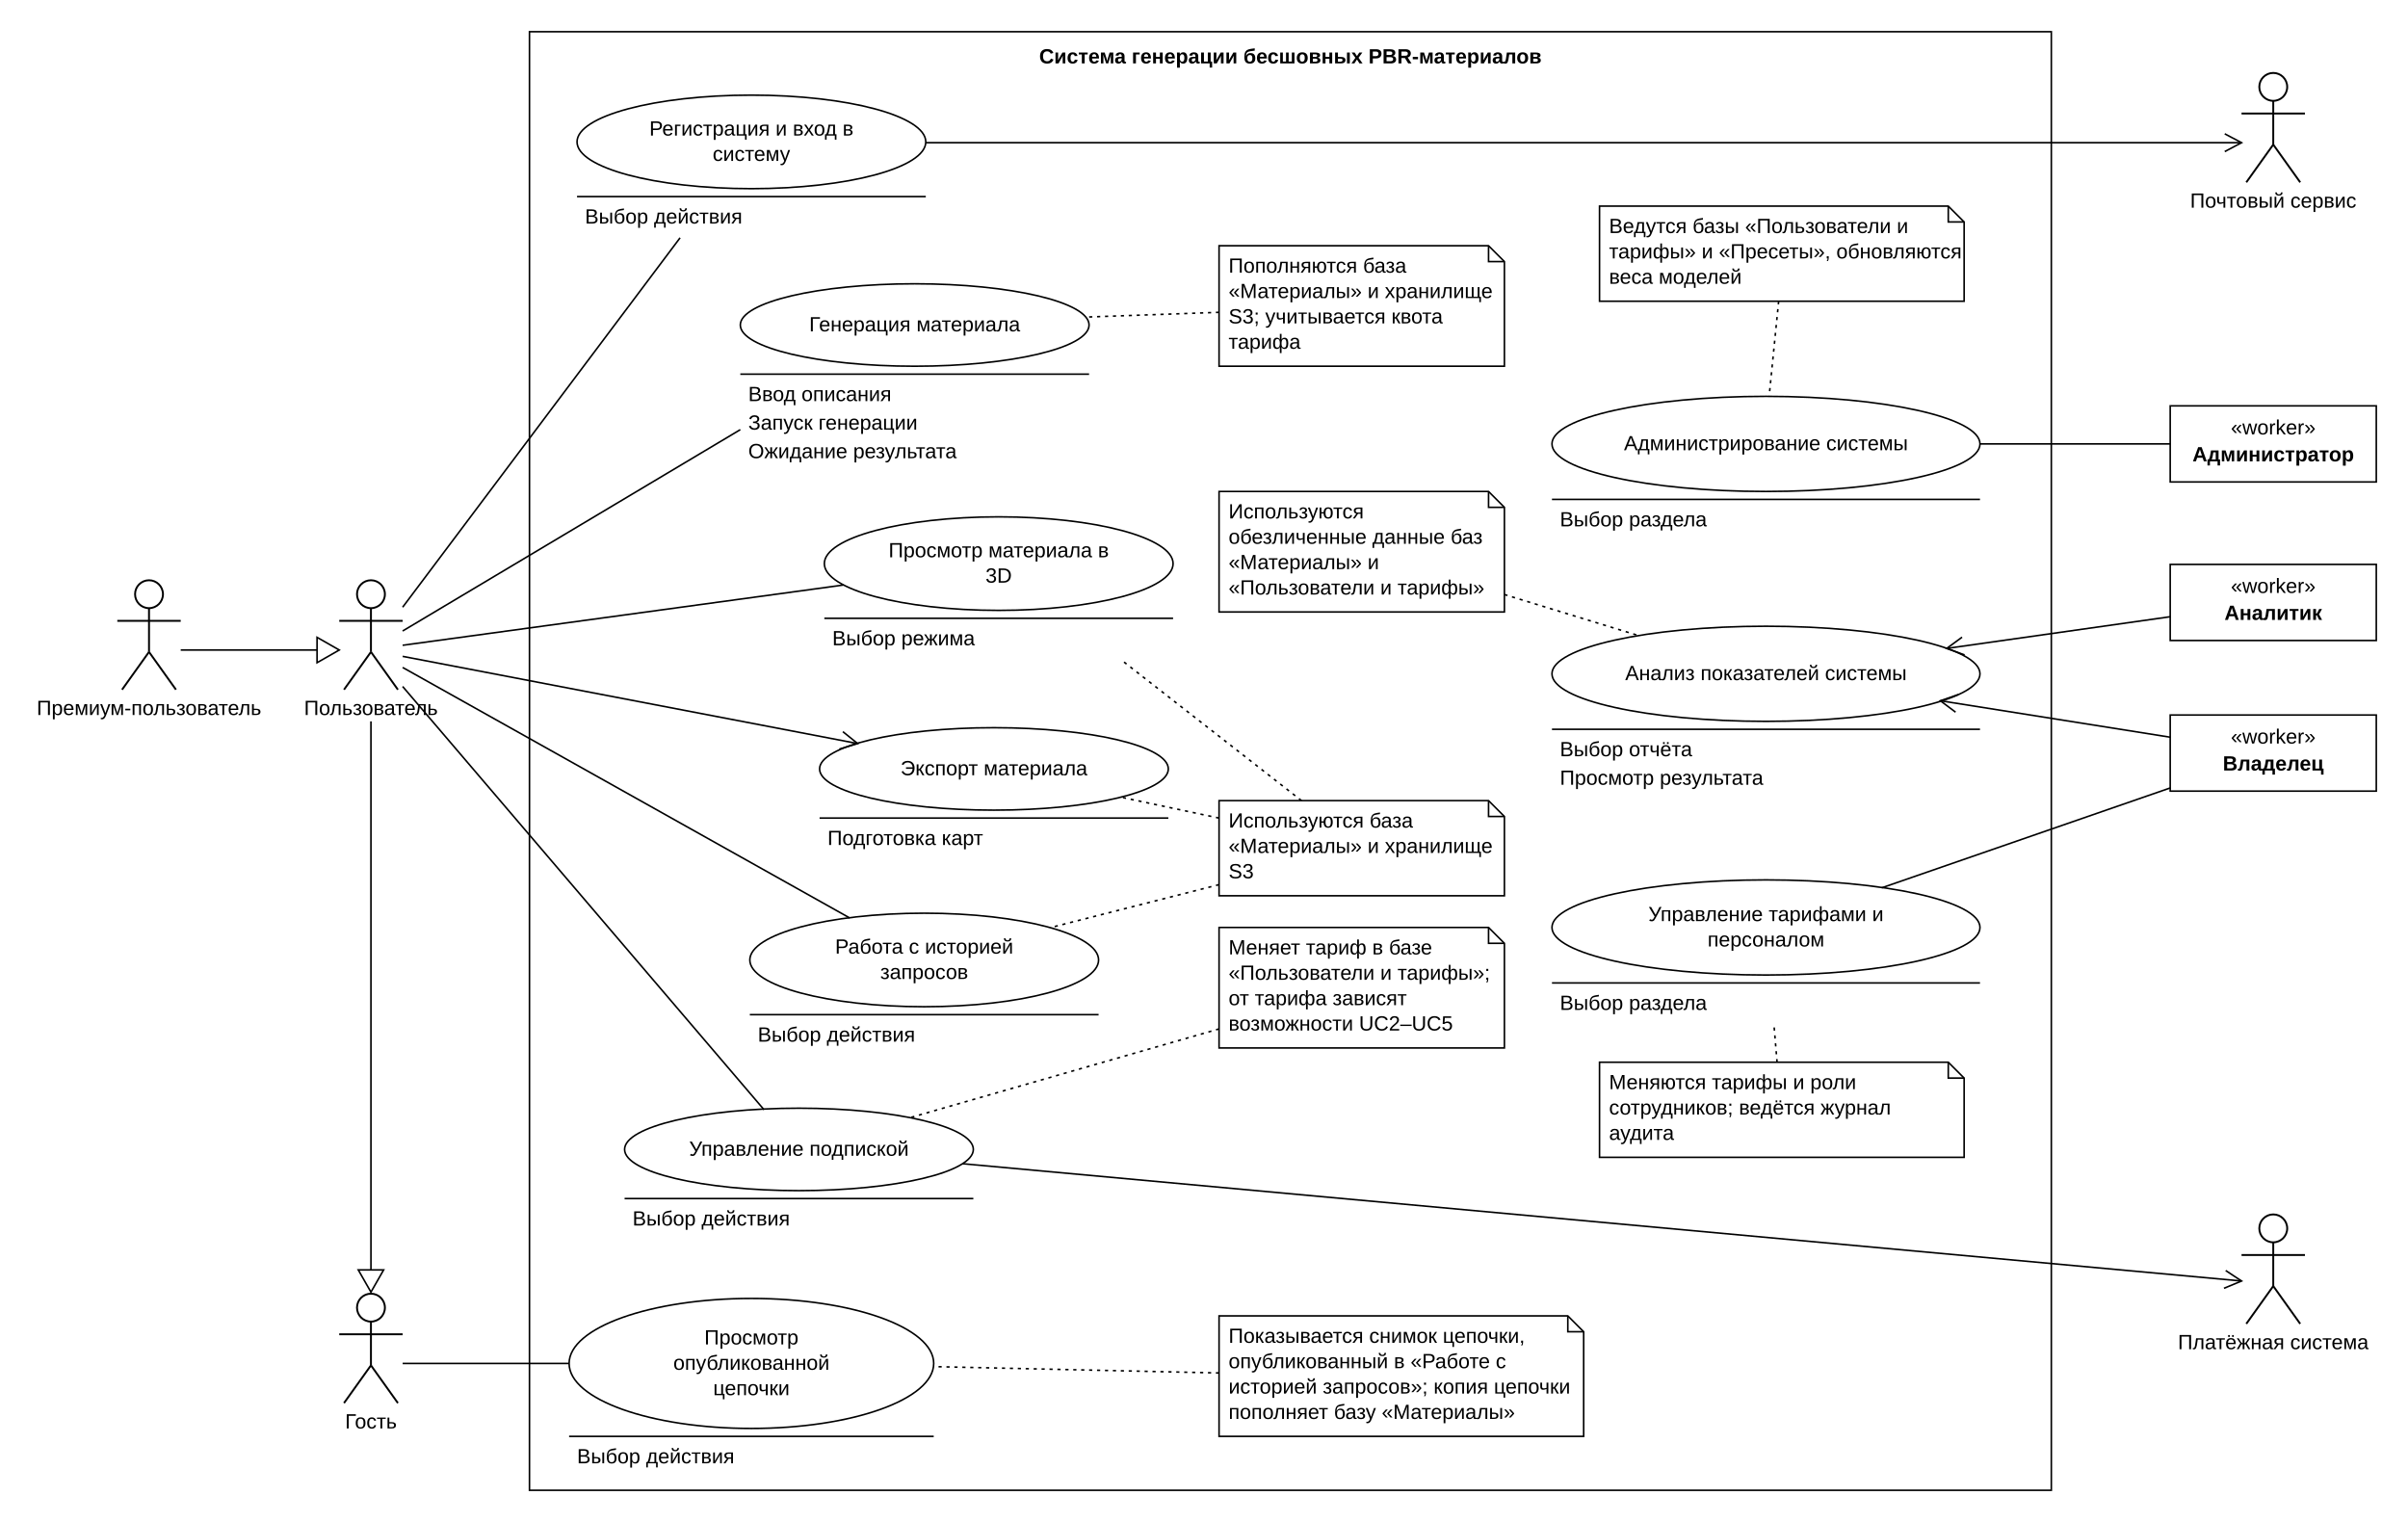
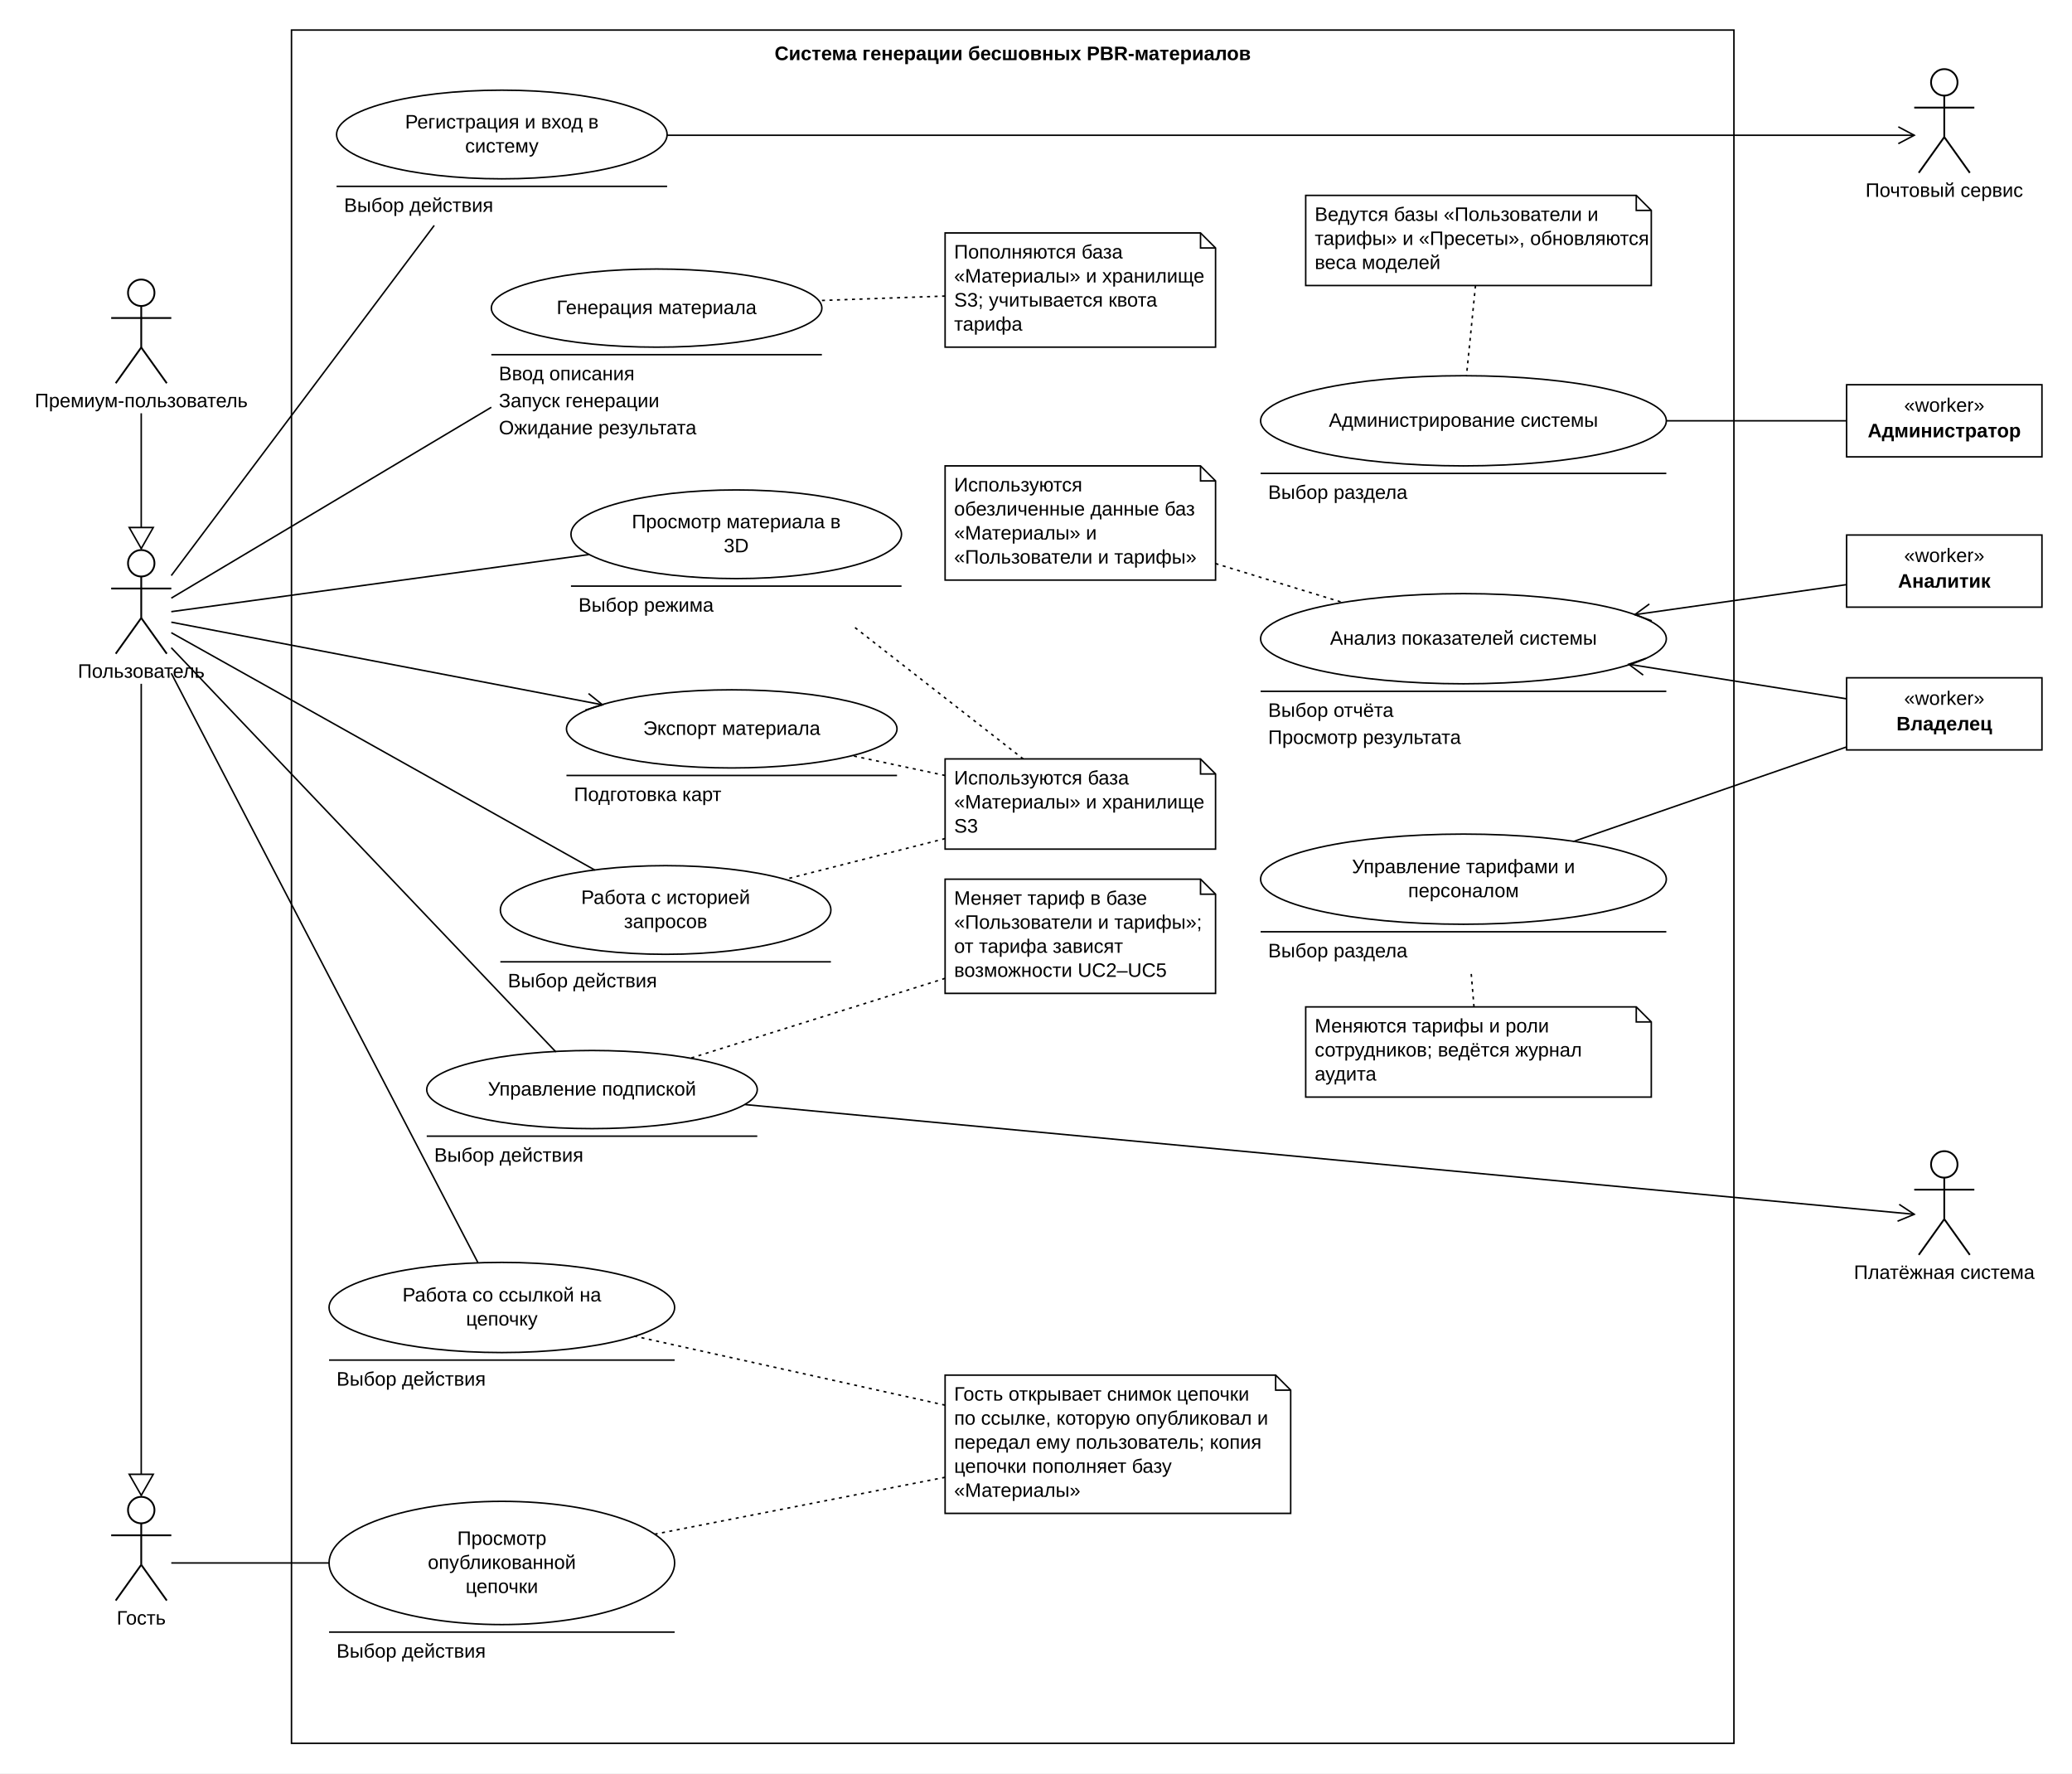
- <svg xmlns="http://www.w3.org/2000/svg" width="1519" height="960" viewBox="-34 20 1519 960">
-   <rect x="-34" y="20" width="1519" height="960" fill="#fff" />
-   <rect x="300" y="40" width="960" height="920" fill="#fff" stroke="#000" />
+ <svg xmlns="http://www.w3.org/2000/svg" width="1379" height="1180" viewBox="106 20 1379 1180">
+   <rect x="106" y="20" width="1379" height="1180" fill="#fff" />
+   <rect x="300" y="40" width="960" height="1140" fill="#fff" stroke="#000" />
  <text x="780.0" y="60.0" font-family="Arial, Helvetica, sans-serif" font-size="13" text-anchor="middle" font-weight="bold" font-style="normal" fill="#000">Система генерации бесшовных PBR-материалов</text>
  <ellipse cx="440.0" cy="109.5" rx="110.0" ry="29.5" fill="#fff" stroke="#000" />
  <text x="440.0" y="105.5" font-family="Arial, Helvetica, sans-serif" font-size="13" text-anchor="middle" font-weight="normal" font-style="normal" fill="#000">Регистрация и вход в</text>
  <text x="440.0" y="121.5" font-family="Arial, Helvetica, sans-serif" font-size="13" text-anchor="middle" font-weight="normal" font-style="normal" fill="#000">систему</text>
  <line x1="330" y1="144" x2="550" y2="144" stroke="#000" />
  <text x="335.0" y="161.0" font-family="Arial, Helvetica, sans-serif" font-size="13" text-anchor="start" font-weight="normal" font-style="normal" fill="#000">Выбор действия</text>
  <ellipse cx="543.0" cy="225.0" rx="110.0" ry="26.0" fill="#fff" stroke="#000" />
  <text x="543.0" y="229.0" font-family="Arial, Helvetica, sans-serif" font-size="13" text-anchor="middle" font-weight="normal" font-style="normal" fill="#000">Генерация материала</text>
  <line x1="433" y1="256" x2="653" y2="256" stroke="#000" />
  <text x="438.0" y="273.0" font-family="Arial, Helvetica, sans-serif" font-size="13" text-anchor="start" font-weight="normal" font-style="normal" fill="#000">Ввод описания</text>
  <text x="438.0" y="291.0" font-family="Arial, Helvetica, sans-serif" font-size="13" text-anchor="start" font-weight="normal" font-style="normal" fill="#000">Запуск генерации</text>
  <text x="438.0" y="309.0" font-family="Arial, Helvetica, sans-serif" font-size="13" text-anchor="start" font-weight="normal" font-style="normal" fill="#000">Ожидание результата</text>
  <ellipse cx="596.0" cy="375.5" rx="110.0" ry="29.5" fill="#fff" stroke="#000" />
  <text x="596.0" y="371.5" font-family="Arial, Helvetica, sans-serif" font-size="13" text-anchor="middle" font-weight="normal" font-style="normal" fill="#000">Просмотр материала в</text>
  <text x="596.0" y="387.5" font-family="Arial, Helvetica, sans-serif" font-size="13" text-anchor="middle" font-weight="normal" font-style="normal" fill="#000">3D</text>
  <line x1="486" y1="410" x2="706" y2="410" stroke="#000" />
  <text x="491.0" y="427.0" font-family="Arial, Helvetica, sans-serif" font-size="13" text-anchor="start" font-weight="normal" font-style="normal" fill="#000">Выбор режима</text>
  <ellipse cx="593.0" cy="505.0" rx="110.0" ry="26.0" fill="#fff" stroke="#000" />
  <text x="593.0" y="509.0" font-family="Arial, Helvetica, sans-serif" font-size="13" text-anchor="middle" font-weight="normal" font-style="normal" fill="#000">Экспорт материала</text>
  <line x1="483" y1="536" x2="703" y2="536" stroke="#000" />
  <text x="488.0" y="553.0" font-family="Arial, Helvetica, sans-serif" font-size="13" text-anchor="start" font-weight="normal" font-style="normal" fill="#000">Подготовка карт</text>
  <ellipse cx="549.0" cy="625.5" rx="110.0" ry="29.5" fill="#fff" stroke="#000" />
  <text x="549.0" y="621.5" font-family="Arial, Helvetica, sans-serif" font-size="13" text-anchor="middle" font-weight="normal" font-style="normal" fill="#000">Работа с историей</text>
  <text x="549.0" y="637.5" font-family="Arial, Helvetica, sans-serif" font-size="13" text-anchor="middle" font-weight="normal" font-style="normal" fill="#000">запросов</text>
  <line x1="439" y1="660" x2="659" y2="660" stroke="#000" />
  <text x="444.0" y="677.0" font-family="Arial, Helvetica, sans-serif" font-size="13" text-anchor="start" font-weight="normal" font-style="normal" fill="#000">Выбор действия</text>
-   <ellipse cx="470.0" cy="745.0" rx="110.0" ry="26.0" fill="#fff" stroke="#000" />
-   <text x="470.0" y="749.0" font-family="Arial, Helvetica, sans-serif" font-size="13" text-anchor="middle" font-weight="normal" font-style="normal" fill="#000">Управление подпиской</text>
-   <line x1="360" y1="776" x2="580" y2="776" stroke="#000" />
-   <text x="365.0" y="793.0" font-family="Arial, Helvetica, sans-serif" font-size="13" text-anchor="start" font-weight="normal" font-style="normal" fill="#000">Выбор действия</text>
+   <ellipse cx="500.0" cy="745.0" rx="110.0" ry="26.0" fill="#fff" stroke="#000" />
+   <text x="500.0" y="749.0" font-family="Arial, Helvetica, sans-serif" font-size="13" text-anchor="middle" font-weight="normal" font-style="normal" fill="#000">Управление подпиской</text>
+   <line x1="390" y1="776" x2="610" y2="776" stroke="#000" />
+   <text x="395.0" y="793.0" font-family="Arial, Helvetica, sans-serif" font-size="13" text-anchor="start" font-weight="normal" font-style="normal" fill="#000">Выбор действия</text>
+   <ellipse cx="440.0" cy="890.0" rx="115.0" ry="30.0" fill="#fff" stroke="#000" />
+   <text x="440.0" y="886.0" font-family="Arial, Helvetica, sans-serif" font-size="13" text-anchor="middle" font-weight="normal" font-style="normal" fill="#000">Работа со ссылкой на</text>
+   <text x="440.0" y="902.0" font-family="Arial, Helvetica, sans-serif" font-size="13" text-anchor="middle" font-weight="normal" font-style="normal" fill="#000">цепочку</text>
+   <line x1="325" y1="925" x2="555" y2="925" stroke="#000" />
+   <text x="330.0" y="942.0" font-family="Arial, Helvetica, sans-serif" font-size="13" text-anchor="start" font-weight="normal" font-style="normal" fill="#000">Выбор действия</text>
  <ellipse cx="1080.0" cy="300.0" rx="135.0" ry="30.0" fill="#fff" stroke="#000" />
  <text x="1080.0" y="304.0" font-family="Arial, Helvetica, sans-serif" font-size="13" text-anchor="middle" font-weight="normal" font-style="normal" fill="#000">Администрирование системы</text>
  <line x1="945" y1="335" x2="1215" y2="335" stroke="#000" />
  <text x="950.0" y="352.0" font-family="Arial, Helvetica, sans-serif" font-size="13" text-anchor="start" font-weight="normal" font-style="normal" fill="#000">Выбор раздела</text>
  <ellipse cx="1080.0" cy="445.0" rx="135.0" ry="30.0" fill="#fff" stroke="#000" />
  <text x="1080.0" y="449.0" font-family="Arial, Helvetica, sans-serif" font-size="13" text-anchor="middle" font-weight="normal" font-style="normal" fill="#000">Анализ показателей системы</text>
  <line x1="945" y1="480" x2="1215" y2="480" stroke="#000" />
  <text x="950.0" y="497.0" font-family="Arial, Helvetica, sans-serif" font-size="13" text-anchor="start" font-weight="normal" font-style="normal" fill="#000">Выбор отчёта</text>
  <text x="950.0" y="515.0" font-family="Arial, Helvetica, sans-serif" font-size="13" text-anchor="start" font-weight="normal" font-style="normal" fill="#000">Просмотр результата</text>
  <ellipse cx="1080.0" cy="605.0" rx="135.0" ry="30.0" fill="#fff" stroke="#000" />
  <text x="1080.0" y="601.0" font-family="Arial, Helvetica, sans-serif" font-size="13" text-anchor="middle" font-weight="normal" font-style="normal" fill="#000">Управление тарифами и</text>
  <text x="1080.0" y="617.0" font-family="Arial, Helvetica, sans-serif" font-size="13" text-anchor="middle" font-weight="normal" font-style="normal" fill="#000">персоналом</text>
  <line x1="945" y1="640" x2="1215" y2="640" stroke="#000" />
  <text x="950.0" y="657.0" font-family="Arial, Helvetica, sans-serif" font-size="13" text-anchor="start" font-weight="normal" font-style="normal" fill="#000">Выбор раздела</text>
-   <ellipse cx="440.0" cy="880.0" rx="115.0" ry="41.0" fill="#fff" stroke="#000" />
-   <text x="440.0" y="868.0" font-family="Arial, Helvetica, sans-serif" font-size="13" text-anchor="middle" font-weight="normal" font-style="normal" fill="#000">Просмотр</text>
-   <text x="440.0" y="884.0" font-family="Arial, Helvetica, sans-serif" font-size="13" text-anchor="middle" font-weight="normal" font-style="normal" fill="#000">опубликованной</text>
-   <text x="440.0" y="900.0" font-family="Arial, Helvetica, sans-serif" font-size="13" text-anchor="middle" font-weight="normal" font-style="normal" fill="#000">цепочки</text>
-   <line x1="325" y1="926" x2="555" y2="926" stroke="#000" />
-   <text x="330.0" y="943.0" font-family="Arial, Helvetica, sans-serif" font-size="13" text-anchor="start" font-weight="normal" font-style="normal" fill="#000">Выбор действия</text>
+   <ellipse cx="440.0" cy="1060.0" rx="115.0" ry="41.0" fill="#fff" stroke="#000" />
+   <text x="440.0" y="1048.0" font-family="Arial, Helvetica, sans-serif" font-size="13" text-anchor="middle" font-weight="normal" font-style="normal" fill="#000">Просмотр</text>
+   <text x="440.0" y="1064.0" font-family="Arial, Helvetica, sans-serif" font-size="13" text-anchor="middle" font-weight="normal" font-style="normal" fill="#000">опубликованной</text>
+   <text x="440.0" y="1080.0" font-family="Arial, Helvetica, sans-serif" font-size="13" text-anchor="middle" font-weight="normal" font-style="normal" fill="#000">цепочки</text>
+   <line x1="325" y1="1106" x2="555" y2="1106" stroke="#000" />
+   <text x="330.0" y="1123.0" font-family="Arial, Helvetica, sans-serif" font-size="13" text-anchor="start" font-weight="normal" font-style="normal" fill="#000">Выбор действия</text>
  <circle cx="200.0" cy="394.8" r="8.8" fill="#fff" stroke="#000" stroke-width="1.2" />
  <line x1="200.0" y1="403.6" x2="200.0" y2="431.2" stroke="#000" stroke-width="1.2" fill="none" />
  <line x1="180.0" y1="411.6" x2="220.0" y2="411.6" stroke="#000" stroke-width="1.2" fill="none" />
  <line x1="200.0" y1="431.2" x2="183.0" y2="455.0" stroke="#000" stroke-width="1.2" fill="none" />
  <line x1="200.0" y1="431.2" x2="217.0" y2="455.0" stroke="#000" stroke-width="1.2" fill="none" />
  <text x="200.0" y="471.0" font-family="Arial, Helvetica, sans-serif" font-size="13" text-anchor="middle" font-weight="normal" font-style="normal" fill="#000">Пользователь</text>
-   <circle cx="60.0" cy="394.8" r="8.8" fill="#fff" stroke="#000" stroke-width="1.2" />
-   <line x1="60.0" y1="403.6" x2="60.0" y2="431.2" stroke="#000" stroke-width="1.2" fill="none" />
-   <line x1="40.0" y1="411.6" x2="80.0" y2="411.6" stroke="#000" stroke-width="1.2" fill="none" />
-   <line x1="60.0" y1="431.2" x2="43.0" y2="455.0" stroke="#000" stroke-width="1.2" fill="none" />
-   <line x1="60.0" y1="431.2" x2="77.0" y2="455.0" stroke="#000" stroke-width="1.2" fill="none" />
-   <text x="60.0" y="471.0" font-family="Arial, Helvetica, sans-serif" font-size="13" text-anchor="middle" font-weight="normal" font-style="normal" fill="#000">Премиум-пользователь</text>
-   <circle cx="200.0" cy="844.8" r="8.8" fill="#fff" stroke="#000" stroke-width="1.2" />
-   <line x1="200.0" y1="853.6" x2="200.0" y2="881.2" stroke="#000" stroke-width="1.2" fill="none" />
-   <line x1="180.0" y1="861.6" x2="220.0" y2="861.6" stroke="#000" stroke-width="1.2" fill="none" />
-   <line x1="200.0" y1="881.2" x2="183.0" y2="905.0" stroke="#000" stroke-width="1.2" fill="none" />
-   <line x1="200.0" y1="881.2" x2="217.0" y2="905.0" stroke="#000" stroke-width="1.2" fill="none" />
-   <text x="200.0" y="921.0" font-family="Arial, Helvetica, sans-serif" font-size="13" text-anchor="middle" font-weight="normal" font-style="normal" fill="#000">Гость</text>
+   <circle cx="200.0" cy="214.8" r="8.8" fill="#fff" stroke="#000" stroke-width="1.2" />
+   <line x1="200.0" y1="223.6" x2="200.0" y2="251.2" stroke="#000" stroke-width="1.2" fill="none" />
+   <line x1="180.0" y1="231.6" x2="220.0" y2="231.6" stroke="#000" stroke-width="1.2" fill="none" />
+   <line x1="200.0" y1="251.2" x2="183.0" y2="275.0" stroke="#000" stroke-width="1.2" fill="none" />
+   <line x1="200.0" y1="251.2" x2="217.0" y2="275.0" stroke="#000" stroke-width="1.2" fill="none" />
+   <text x="200.0" y="291.0" font-family="Arial, Helvetica, sans-serif" font-size="13" text-anchor="middle" font-weight="normal" font-style="normal" fill="#000">Премиум-пользователь</text>
+   <circle cx="200.0" cy="1024.8" r="8.8" fill="#fff" stroke="#000" stroke-width="1.2" />
+   <line x1="200.0" y1="1033.6" x2="200.0" y2="1061.2" stroke="#000" stroke-width="1.2" fill="none" />
+   <line x1="180.0" y1="1041.6" x2="220.0" y2="1041.6" stroke="#000" stroke-width="1.2" fill="none" />
+   <line x1="200.0" y1="1061.2" x2="183.0" y2="1085.0" stroke="#000" stroke-width="1.2" fill="none" />
+   <line x1="200.0" y1="1061.2" x2="217.0" y2="1085.0" stroke="#000" stroke-width="1.2" fill="none" />
+   <text x="200.0" y="1101.0" font-family="Arial, Helvetica, sans-serif" font-size="13" text-anchor="middle" font-weight="normal" font-style="normal" fill="#000">Гость</text>
  <circle cx="1400.0" cy="74.8" r="8.8" fill="#fff" stroke="#000" stroke-width="1.2" />
  <line x1="1400.0" y1="83.6" x2="1400.0" y2="111.2" stroke="#000" stroke-width="1.2" fill="none" />
  <line x1="1380.0" y1="91.6" x2="1420.0" y2="91.6" stroke="#000" stroke-width="1.2" fill="none" />
  <line x1="1400.0" y1="111.2" x2="1383.0" y2="135.0" stroke="#000" stroke-width="1.2" fill="none" />
  <line x1="1400.0" y1="111.2" x2="1417.0" y2="135.0" stroke="#000" stroke-width="1.2" fill="none" />
  <text x="1400.0" y="151.0" font-family="Arial, Helvetica, sans-serif" font-size="13" text-anchor="middle" font-weight="normal" font-style="normal" fill="#000">Почтовый сервис</text>
  <rect x="1335" y="276" width="130" height="48" fill="#fff" stroke="#000" />
  <text x="1400.0" y="294.0" font-family="Arial, Helvetica, sans-serif" font-size="13" text-anchor="middle" font-weight="normal" font-style="normal" fill="#000">«worker»</text>
  <text x="1400.0" y="311.0" font-family="Arial, Helvetica, sans-serif" font-size="13" text-anchor="middle" font-weight="bold" font-style="normal" fill="#000">Администратор</text>
  <rect x="1335" y="376" width="130" height="48" fill="#fff" stroke="#000" />
  <text x="1400.0" y="394.0" font-family="Arial, Helvetica, sans-serif" font-size="13" text-anchor="middle" font-weight="normal" font-style="normal" fill="#000">«worker»</text>
  <text x="1400.0" y="411.0" font-family="Arial, Helvetica, sans-serif" font-size="13" text-anchor="middle" font-weight="bold" font-style="normal" fill="#000">Аналитик</text>
  <rect x="1335" y="471" width="130" height="48" fill="#fff" stroke="#000" />
  <text x="1400.0" y="489.0" font-family="Arial, Helvetica, sans-serif" font-size="13" text-anchor="middle" font-weight="normal" font-style="normal" fill="#000">«worker»</text>
  <text x="1400.0" y="506.0" font-family="Arial, Helvetica, sans-serif" font-size="13" text-anchor="middle" font-weight="bold" font-style="normal" fill="#000">Владелец</text>
  <circle cx="1400.0" cy="794.8" r="8.8" fill="#fff" stroke="#000" stroke-width="1.2" />
  <line x1="1400.0" y1="803.6" x2="1400.0" y2="831.2" stroke="#000" stroke-width="1.2" fill="none" />
  <line x1="1380.0" y1="811.6" x2="1420.0" y2="811.6" stroke="#000" stroke-width="1.2" fill="none" />
  <line x1="1400.0" y1="831.2" x2="1383.0" y2="855.0" stroke="#000" stroke-width="1.2" fill="none" />
  <line x1="1400.0" y1="831.2" x2="1417.0" y2="855.0" stroke="#000" stroke-width="1.2" fill="none" />
  <text x="1400.0" y="871.0" font-family="Arial, Helvetica, sans-serif" font-size="13" text-anchor="middle" font-weight="normal" font-style="normal" fill="#000">Платёжная система</text>
  <path d="M220.0,403.0 L395.0,170.0" fill="none" stroke="#000" />
  <path d="M220.0,418.0 L433.0,291.0" fill="none" stroke="#000" />
  <path d="M220.0,427.0 L498.0,389.0" fill="none" stroke="#000" />
  <path d="M220.0,441.0 L502.0,599.0" fill="none" stroke="#000" />
-   <path d="M220.0,453.0 L448.0,720.0" fill="none" stroke="#000" />
+   <path d="M220.0,451.0 L476.0,720.0" fill="none" stroke="#000" />
+   <path d="M220.0,468.0 L424.0,860.0" fill="none" stroke="#000" />
  <path d="M220.0,434.0 L507.0,489.0" fill="none" stroke="#000" />
  <path d="M495.5,492.5 L507.0,489.0 L497.7,481.5" fill="none" stroke="#000" stroke-width="1" />
-   <path d="M80.0,430.0 L180.0,430.0" fill="none" stroke="#000" />
-   <polygon points="180.0,430.0 166.0,438.0 166.0,422.0" fill="#fff" stroke="#000" stroke-width="1" />
-   <path d="M200.0,475.0 L200.0,835.0" fill="none" stroke="#000" />
-   <polygon points="200.0,835.0 192.0,821.0 208.0,821.0" fill="#fff" stroke="#000" stroke-width="1" />
-   <path d="M220.0,880.0 L325.0,880.0" fill="none" stroke="#000" />
+   <path d="M200.0,295.0 L200.0,385.0" fill="none" stroke="#000" />
+   <polygon points="200.0,385.0 192.0,371.0 208.0,371.0" fill="#fff" stroke="#000" stroke-width="1" />
+   <path d="M200.0,475.0 L200.0,1015.0" fill="none" stroke="#000" />
+   <polygon points="200.0,1015.0 192.0,1001.0 208.0,1001.0" fill="#fff" stroke="#000" stroke-width="1" />
+   <path d="M220.0,1060.0 L325.0,1060.0" fill="none" stroke="#000" />
  <path d="M550.0,110.0 L1380.0,110.0" fill="none" stroke="#000" />
  <path d="M1369.4,115.6 L1380.0,110.0 L1369.4,104.4" fill="none" stroke="#000" stroke-width="1" />
-   <path d="M573.0,754.0 L1380.0,828.0" fill="none" stroke="#000" />
+   <path d="M602.0,755.0 L1380.0,828.0" fill="none" stroke="#000" />
  <path d="M1368.9,832.6 L1380.0,828.0 L1370.0,821.4" fill="none" stroke="#000" stroke-width="1" />
  <path d="M1335.0,300.0 L1215.0,300.0" fill="none" stroke="#000" />
  <path d="M1335.0,409.0 L1194.0,429.0" fill="none" stroke="#000" />
  <path d="M1203.7,421.9 L1194.0,429.0 L1205.3,433.1" fill="none" stroke="#000" stroke-width="1" />
  <path d="M1335.0,485.0 L1190.0,462.0" fill="none" stroke="#000" />
  <path d="M1201.3,458.1 L1190.0,462.0 L1199.6,469.2" fill="none" stroke="#000" stroke-width="1" />
  <path d="M1335.0,517.0 L1153.0,580.0" fill="none" stroke="#000" />
  <path d="M735.0,217.0 L651.0,220.0" fill="none" stroke="#000" stroke-dasharray="2 3" />
  <path d="M787.0,525.0 L673.0,436.0" fill="none" stroke="#000" stroke-dasharray="2 3" />
  <path d="M735.0,536.0 L674.0,523.0" fill="none" stroke="#000" stroke-dasharray="2 3" />
  <path d="M735.0,578.0 L629.0,605.0" fill="none" stroke="#000" stroke-dasharray="2 3" />
  <path d="M1088.0,210.0 L1082.0,270.0" fill="none" stroke="#000" stroke-dasharray="2 3" />
  <path d="M915.0,395.0 L1000.0,421.0" fill="none" stroke="#000" stroke-dasharray="2 3" />
-   <path d="M735.0,669.0 L540.0,725.0" fill="none" stroke="#000" stroke-dasharray="2 3" />
+   <path d="M735.0,671.0 L566.0,724.0" fill="none" stroke="#000" stroke-dasharray="2 3" />
  <path d="M1087.0,690.0 L1085.0,666.0" fill="none" stroke="#000" stroke-dasharray="2 3" />
-   <path d="M735.0,886.0 L555.0,882.0" fill="none" stroke="#000" stroke-dasharray="2 3" />
+   <path d="M735.0,1003.0 L541.0,1041.0" fill="none" stroke="#000" stroke-dasharray="2 3" />
+   <path d="M735.0,955.0 L528.0,909.0" fill="none" stroke="#000" stroke-dasharray="2 3" />
  <path d="M735,175 H905 L915,185 V251 H735 Z" fill="#fff" stroke="#000" />
  <path d="M905,175 V185 H915" fill="none" stroke="#000" />
  <text x="741.0" y="192.0" font-family="Arial, Helvetica, sans-serif" font-size="13" text-anchor="start" font-weight="normal" font-style="normal" fill="#000">Пополняются база</text>
  <text x="741.0" y="208.0" font-family="Arial, Helvetica, sans-serif" font-size="13" text-anchor="start" font-weight="normal" font-style="normal" fill="#000">«Материалы» и хранилище</text>
  <text x="741.0" y="224.0" font-family="Arial, Helvetica, sans-serif" font-size="13" text-anchor="start" font-weight="normal" font-style="normal" fill="#000">S3; учитывается квота</text>
  <text x="741.0" y="240.0" font-family="Arial, Helvetica, sans-serif" font-size="13" text-anchor="start" font-weight="normal" font-style="normal" fill="#000">тарифа</text>
  <path d="M975,150 H1195 L1205,160 V210 H975 Z" fill="#fff" stroke="#000" />
  <path d="M1195,150 V160 H1205" fill="none" stroke="#000" />
  <text x="981.0" y="167.0" font-family="Arial, Helvetica, sans-serif" font-size="13" text-anchor="start" font-weight="normal" font-style="normal" fill="#000">Ведутся базы «Пользователи и</text>
  <text x="981.0" y="183.0" font-family="Arial, Helvetica, sans-serif" font-size="13" text-anchor="start" font-weight="normal" font-style="normal" fill="#000">тарифы» и «Пресеты», обновляются</text>
  <text x="981.0" y="199.0" font-family="Arial, Helvetica, sans-serif" font-size="13" text-anchor="start" font-weight="normal" font-style="normal" fill="#000">веса моделей</text>
  <path d="M735,330 H905 L915,340 V406 H735 Z" fill="#fff" stroke="#000" />
  <path d="M905,330 V340 H915" fill="none" stroke="#000" />
  <text x="741.0" y="347.0" font-family="Arial, Helvetica, sans-serif" font-size="13" text-anchor="start" font-weight="normal" font-style="normal" fill="#000">Используются</text>
  <text x="741.0" y="363.0" font-family="Arial, Helvetica, sans-serif" font-size="13" text-anchor="start" font-weight="normal" font-style="normal" fill="#000">обезличенные данные баз</text>
  <text x="741.0" y="379.0" font-family="Arial, Helvetica, sans-serif" font-size="13" text-anchor="start" font-weight="normal" font-style="normal" fill="#000">«Материалы» и</text>
  <text x="741.0" y="395.0" font-family="Arial, Helvetica, sans-serif" font-size="13" text-anchor="start" font-weight="normal" font-style="normal" fill="#000">«Пользователи и тарифы»</text>
  <path d="M735,525 H905 L915,535 V585 H735 Z" fill="#fff" stroke="#000" />
  <path d="M905,525 V535 H915" fill="none" stroke="#000" />
  <text x="741.0" y="542.0" font-family="Arial, Helvetica, sans-serif" font-size="13" text-anchor="start" font-weight="normal" font-style="normal" fill="#000">Используются база</text>
  <text x="741.0" y="558.0" font-family="Arial, Helvetica, sans-serif" font-size="13" text-anchor="start" font-weight="normal" font-style="normal" fill="#000">«Материалы» и хранилище</text>
  <text x="741.0" y="574.0" font-family="Arial, Helvetica, sans-serif" font-size="13" text-anchor="start" font-weight="normal" font-style="normal" fill="#000">S3</text>
  <path d="M735,605 H905 L915,615 V681 H735 Z" fill="#fff" stroke="#000" />
  <path d="M905,605 V615 H915" fill="none" stroke="#000" />
  <text x="741.0" y="622.0" font-family="Arial, Helvetica, sans-serif" font-size="13" text-anchor="start" font-weight="normal" font-style="normal" fill="#000">Меняет тариф в базе</text>
  <text x="741.0" y="638.0" font-family="Arial, Helvetica, sans-serif" font-size="13" text-anchor="start" font-weight="normal" font-style="normal" fill="#000">«Пользователи и тарифы»;</text>
  <text x="741.0" y="654.0" font-family="Arial, Helvetica, sans-serif" font-size="13" text-anchor="start" font-weight="normal" font-style="normal" fill="#000">от тарифа зависят</text>
  <text x="741.0" y="670.0" font-family="Arial, Helvetica, sans-serif" font-size="13" text-anchor="start" font-weight="normal" font-style="normal" fill="#000">возможности UC2–UC5</text>
  <path d="M975,690 H1195 L1205,700 V750 H975 Z" fill="#fff" stroke="#000" />
  <path d="M1195,690 V700 H1205" fill="none" stroke="#000" />
  <text x="981.0" y="707.0" font-family="Arial, Helvetica, sans-serif" font-size="13" text-anchor="start" font-weight="normal" font-style="normal" fill="#000">Меняются тарифы и роли</text>
  <text x="981.0" y="723.0" font-family="Arial, Helvetica, sans-serif" font-size="13" text-anchor="start" font-weight="normal" font-style="normal" fill="#000">сотрудников; ведётся журнал</text>
  <text x="981.0" y="739.0" font-family="Arial, Helvetica, sans-serif" font-size="13" text-anchor="start" font-weight="normal" font-style="normal" fill="#000">аудита</text>
-   <path d="M735,850 H955 L965,860 V926 H735 Z" fill="#fff" stroke="#000" />
-   <path d="M955,850 V860 H965" fill="none" stroke="#000" />
-   <text x="741.0" y="867.0" font-family="Arial, Helvetica, sans-serif" font-size="13" text-anchor="start" font-weight="normal" font-style="normal" fill="#000">Показывается снимок цепочки,</text>
-   <text x="741.0" y="883.0" font-family="Arial, Helvetica, sans-serif" font-size="13" text-anchor="start" font-weight="normal" font-style="normal" fill="#000">опубликованный в «Работе с</text>
-   <text x="741.0" y="899.0" font-family="Arial, Helvetica, sans-serif" font-size="13" text-anchor="start" font-weight="normal" font-style="normal" fill="#000">историей запросов»; копия цепочки</text>
-   <text x="741.0" y="915.0" font-family="Arial, Helvetica, sans-serif" font-size="13" text-anchor="start" font-weight="normal" font-style="normal" fill="#000">пополняет базу «Материалы»</text>
+   <path d="M735,935 H955 L965,945 V1027 H735 Z" fill="#fff" stroke="#000" />
+   <path d="M955,935 V945 H965" fill="none" stroke="#000" />
+   <text x="741.0" y="952.0" font-family="Arial, Helvetica, sans-serif" font-size="13" text-anchor="start" font-weight="normal" font-style="normal" fill="#000">Гость открывает снимок цепочки</text>
+   <text x="741.0" y="968.0" font-family="Arial, Helvetica, sans-serif" font-size="13" text-anchor="start" font-weight="normal" font-style="normal" fill="#000">по ссылке, которую опубликовал и</text>
+   <text x="741.0" y="984.0" font-family="Arial, Helvetica, sans-serif" font-size="13" text-anchor="start" font-weight="normal" font-style="normal" fill="#000">передал ему пользователь; копия</text>
+   <text x="741.0" y="1000.0" font-family="Arial, Helvetica, sans-serif" font-size="13" text-anchor="start" font-weight="normal" font-style="normal" fill="#000">цепочки пополняет базу</text>
+   <text x="741.0" y="1016.0" font-family="Arial, Helvetica, sans-serif" font-size="13" text-anchor="start" font-weight="normal" font-style="normal" fill="#000">«Материалы»</text>
</svg>
